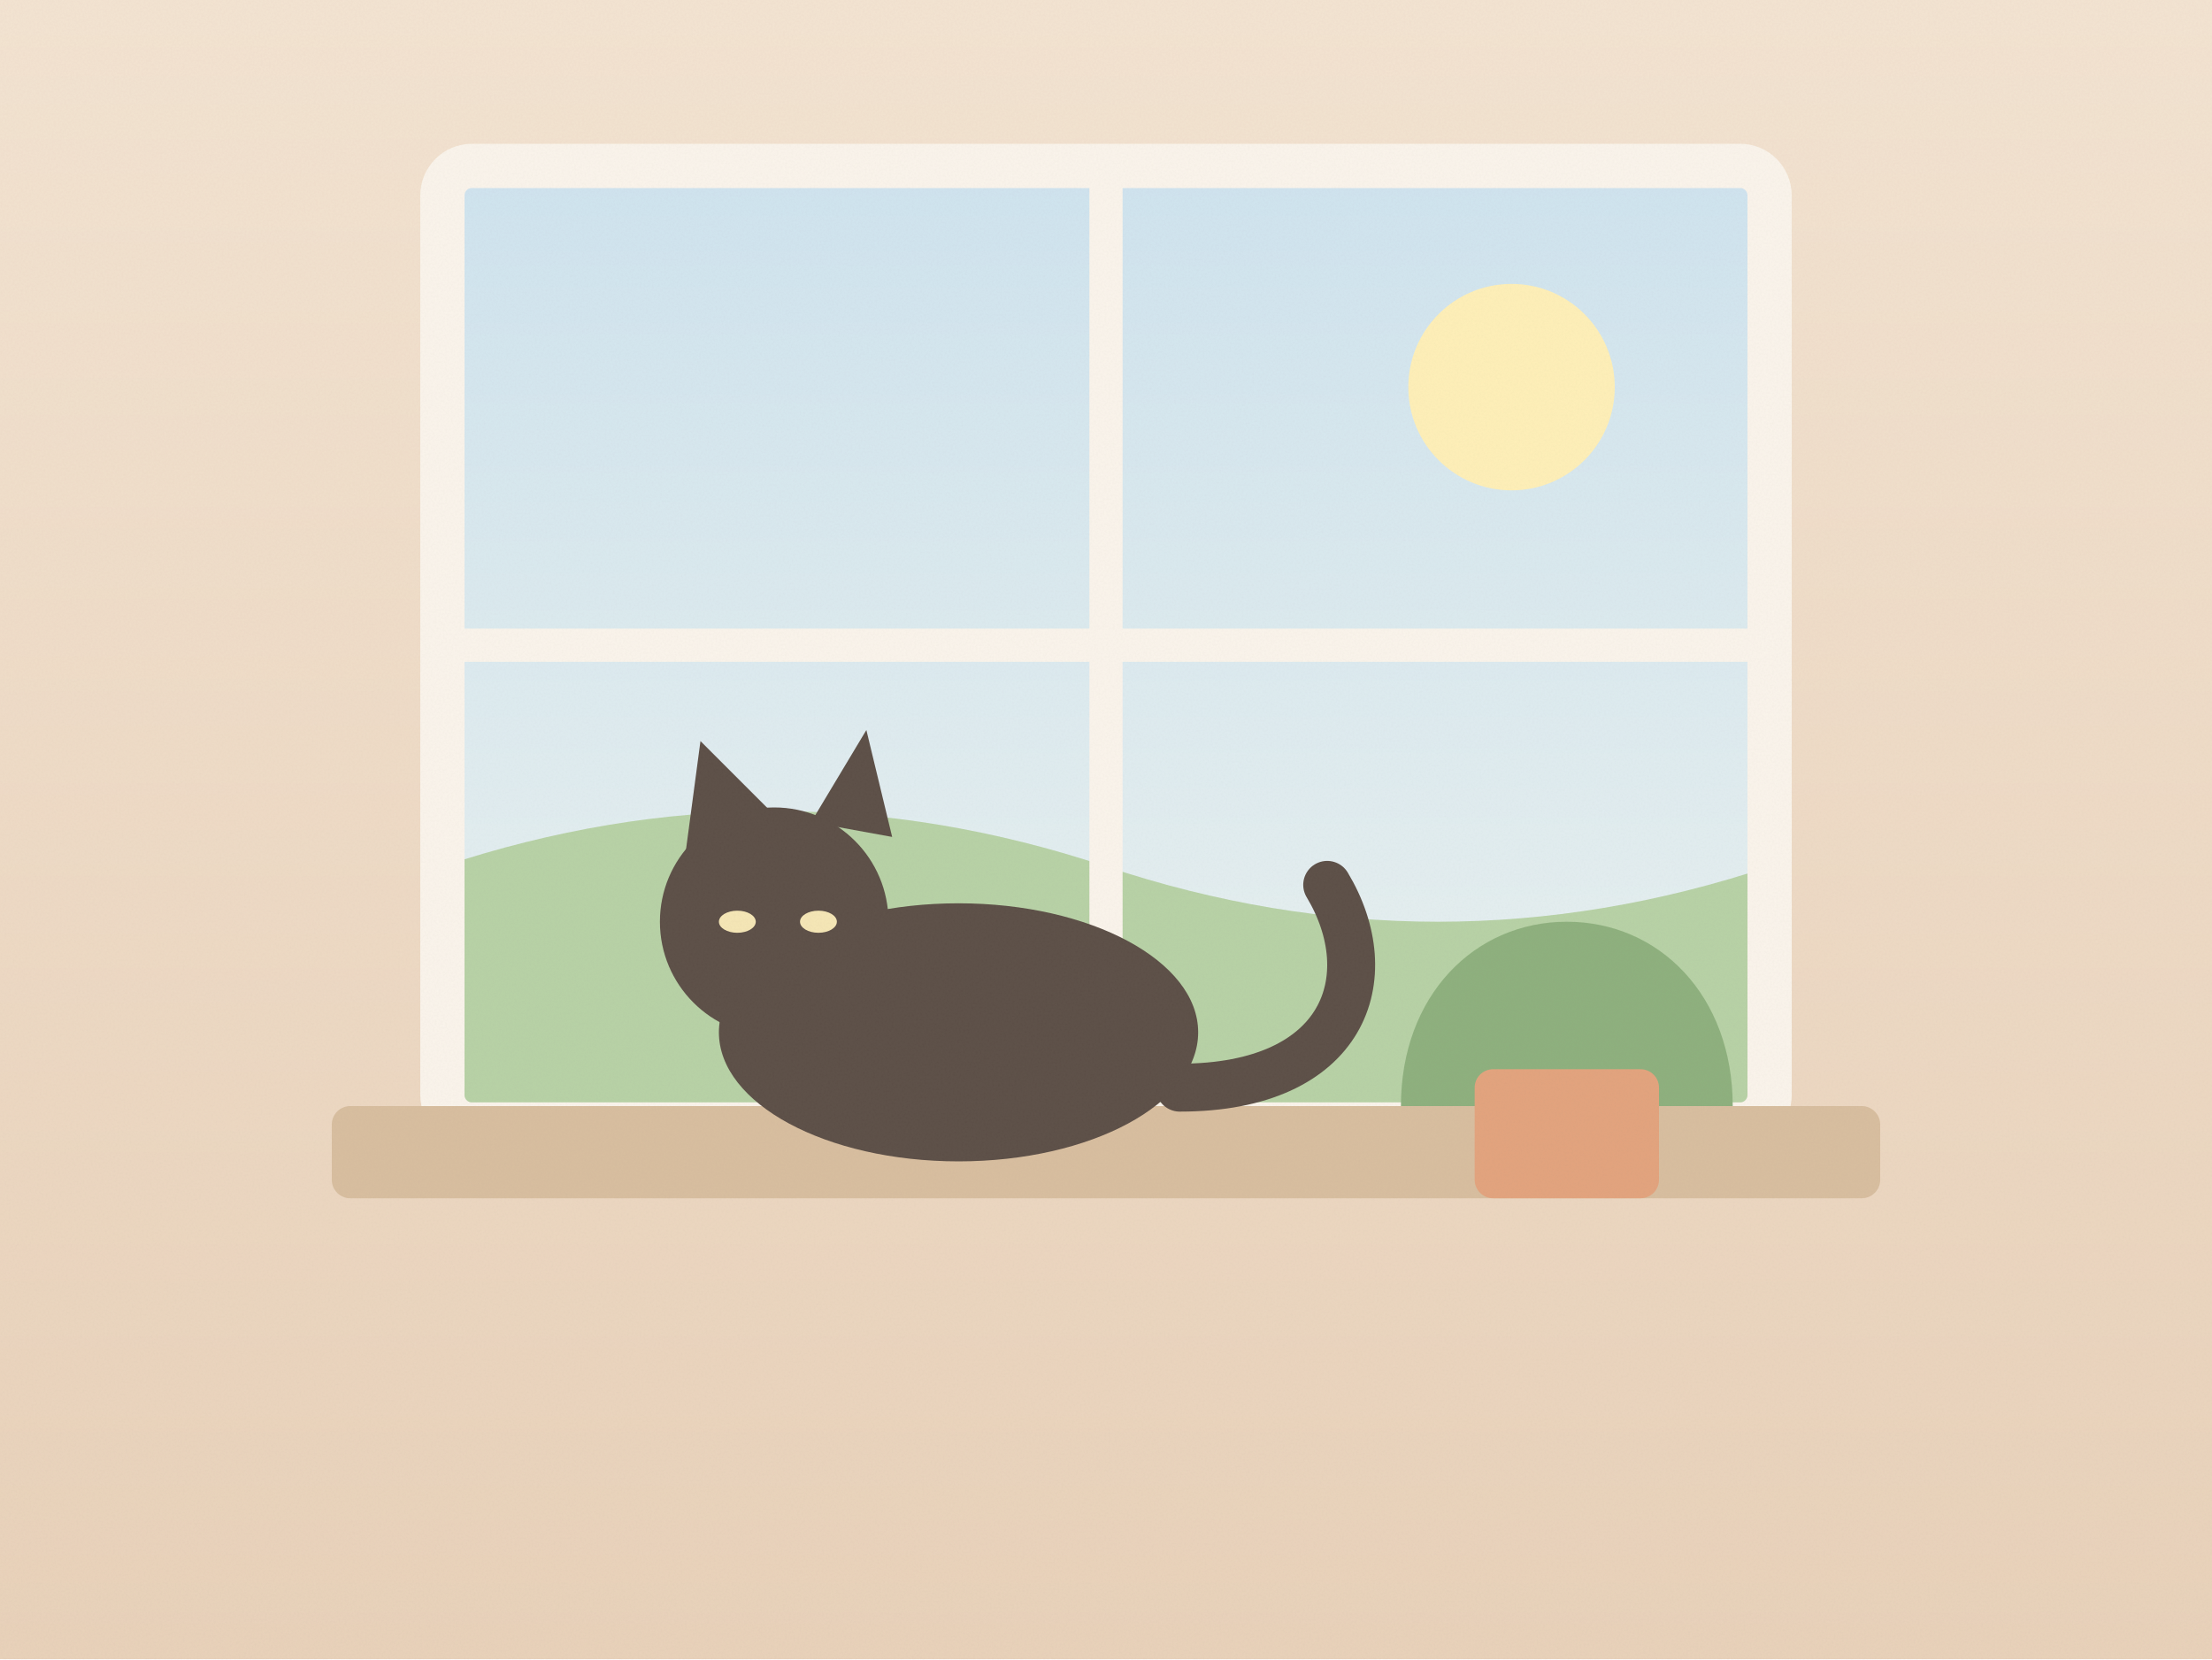
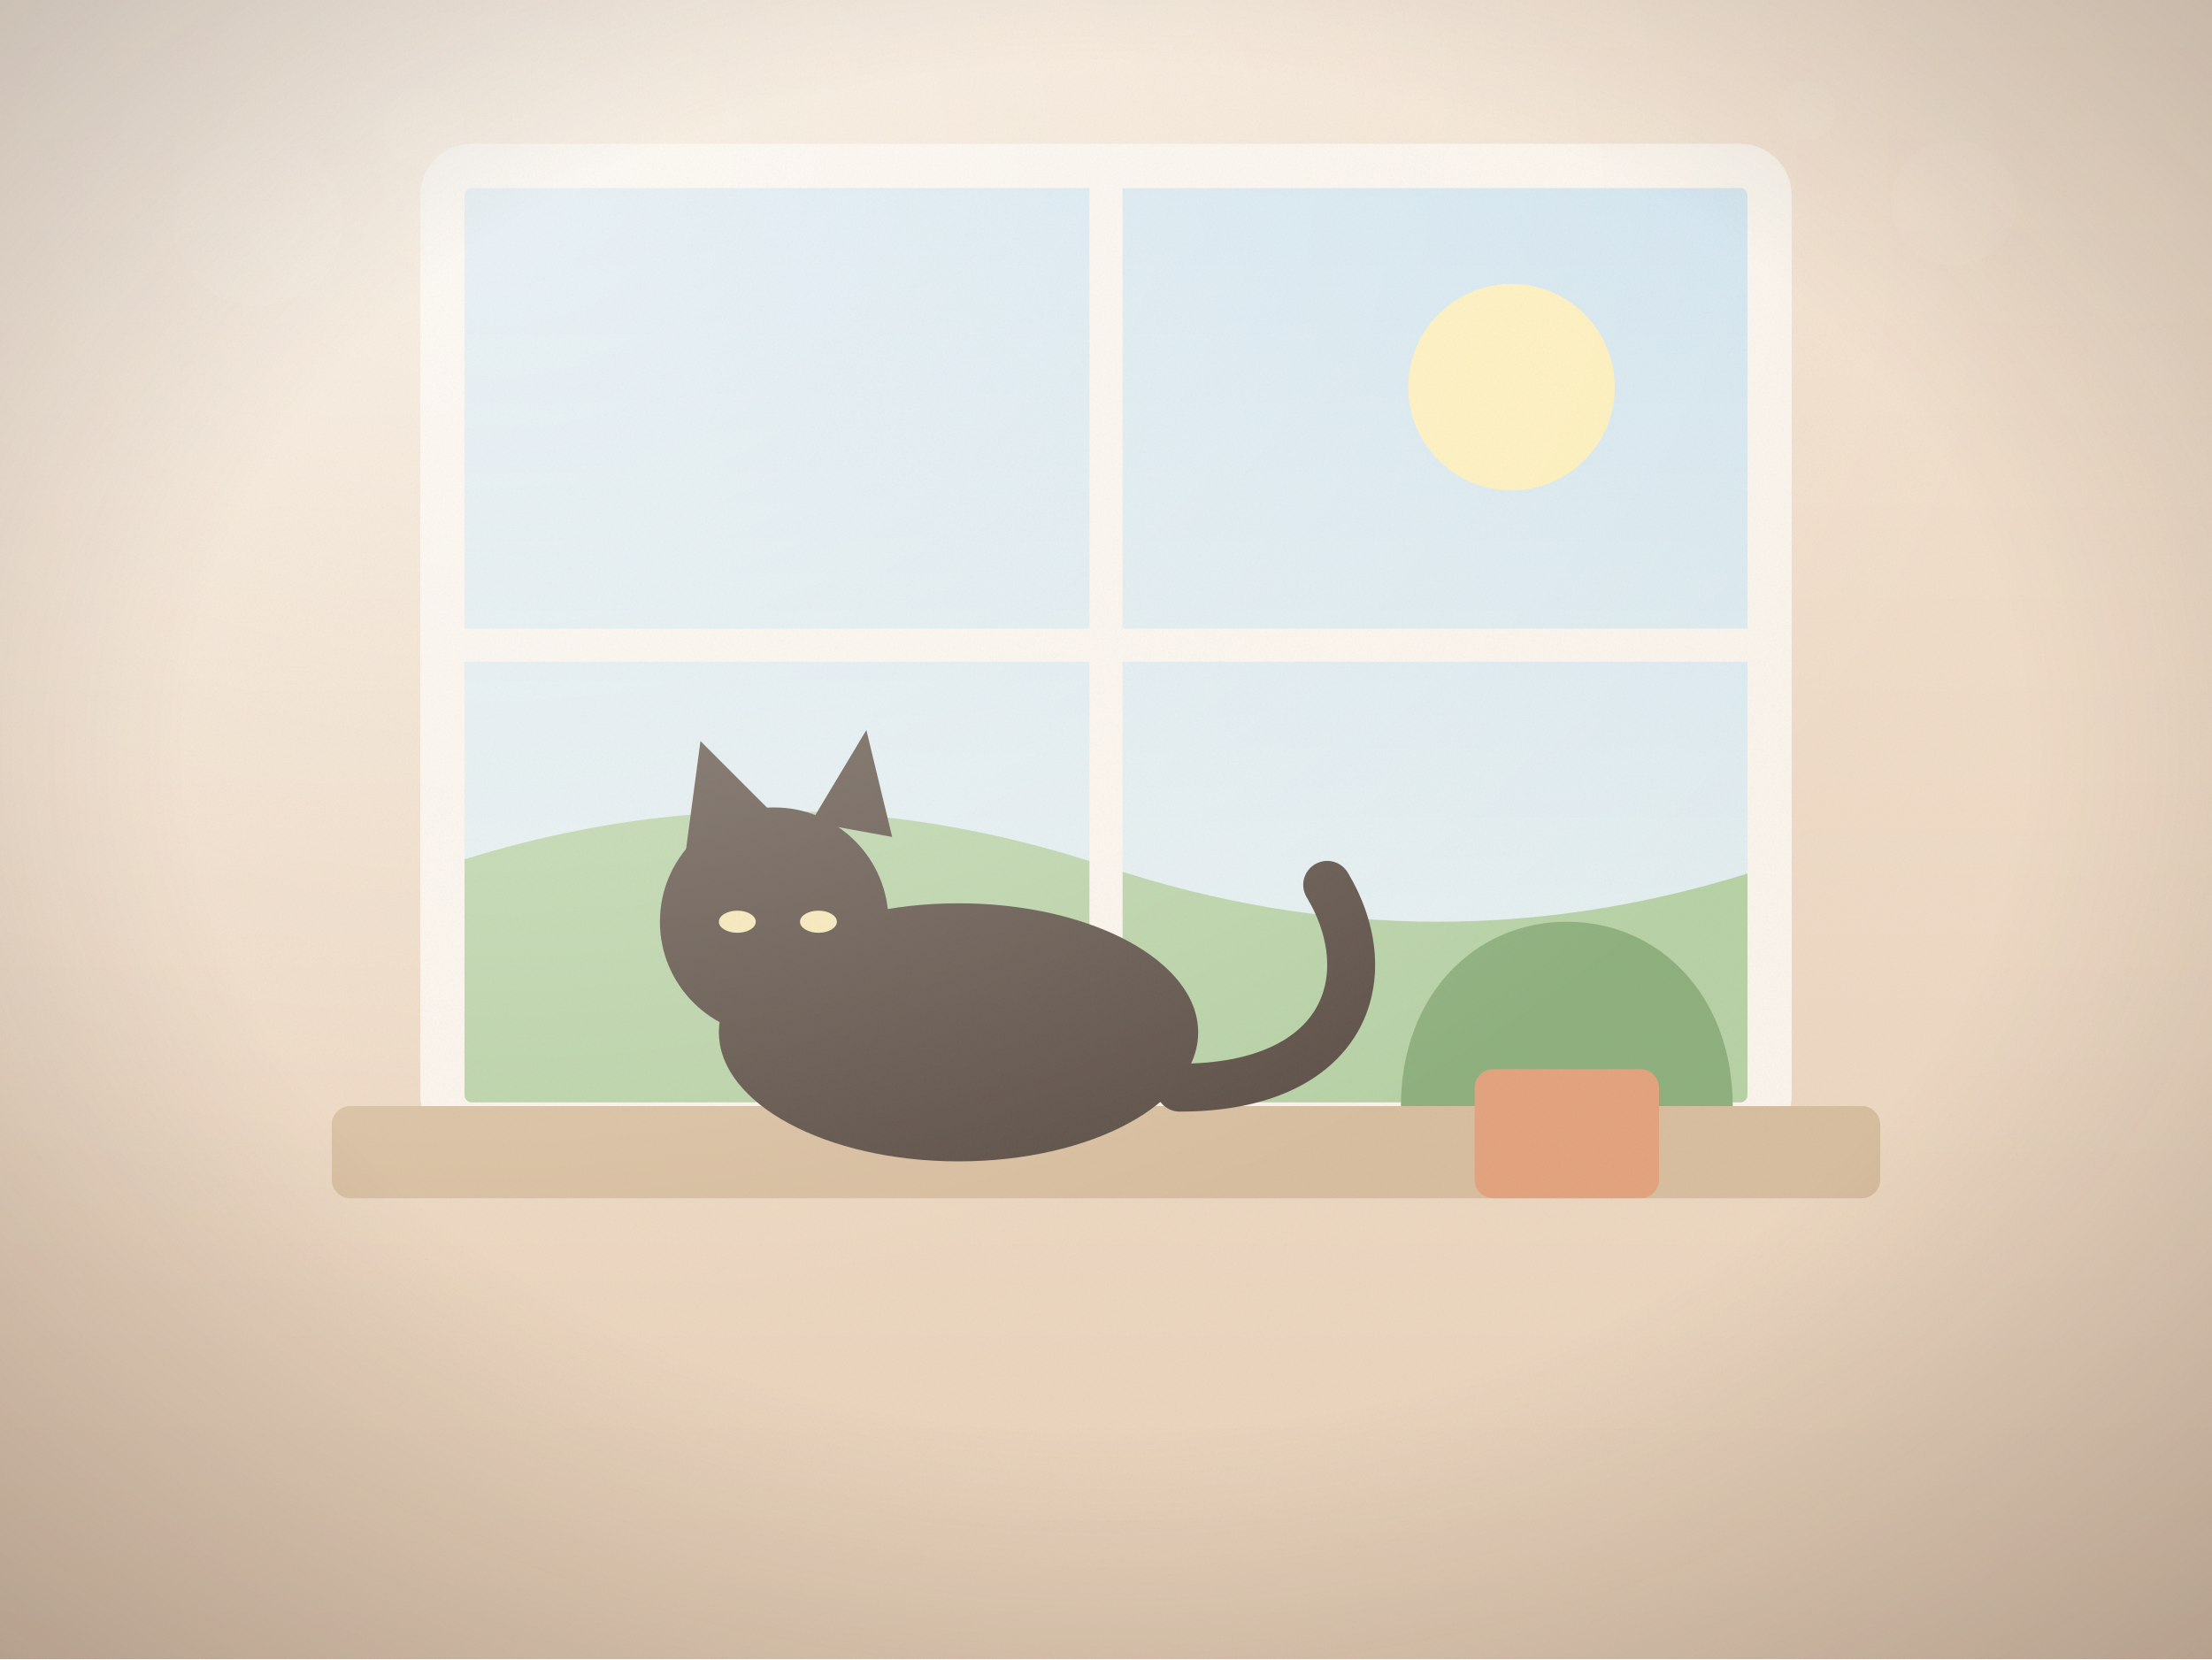
<svg xmlns="http://www.w3.org/2000/svg" viewBox="0 0 1200 900" width="1200" height="900">
  <defs>
    <linearGradient id="sky" x1="0" y1="0" x2="0" y2="1">
      <stop offset="0" stop-color="#CFE4F0" />
      <stop offset="1" stop-color="#EAF2F1" />
    </linearGradient>
    <linearGradient id="wall" x1="0" y1="0" x2="0" y2="1">
      <stop offset="0" stop-color="#F4E4D2" />
      <stop offset="1" stop-color="#E9D2BA" />
    </linearGradient>
    <filter id="grain">
      <feTurbulence type="fractalNoise" baseFrequency=".9" numOctaves="2" stitchTiles="stitch" />
      <feColorMatrix values="0 0 0 0 .35  0 0 0 0 .3  0 0 0 0 .25  0 0 0 .07 0" />
    </filter>
+     <radialGradient id="vignette" cx=".5" cy=".45" r=".75">
+       <stop offset=".55" stop-color="#2a1d14" stop-opacity="0" />
+       <stop offset="1" stop-color="#2a1d14" stop-opacity=".28" />
+     </radialGradient>
+     <radialGradient id="sheen" cx=".22" cy=".1" r=".7">
+       <stop offset="0" stop-color="#fff8e8" stop-opacity=".55" />
+       <stop offset="1" stop-color="#fff8e8" stop-opacity="0" />
+     </radialGradient>
  </defs>
  <rect width="1200" height="900" fill="url(#wall)" />
  <rect x="240" y="90" width="720" height="520" rx="16" fill="url(#sky)" />
  <path d="M240 470c120-40 240-40 360 0s240 40 360 0v140H240z" fill="#B7D2A6" />
  <circle cx="820" cy="210" r="56" fill="#FFF0B8" />
  <path d="M600 90v520M240 350h720" stroke="#FBF5EC" stroke-width="18" />
  <rect x="240" y="90" width="720" height="520" rx="16" fill="none" stroke="#FBF5EC" stroke-width="24" />
  <rect x="180" y="600" width="840" height="50" rx="10" fill="#D8BE9F" />
  <g fill="#5B4E46">
    <ellipse cx="520" cy="560" rx="130" ry="70" />
    <circle cx="420" cy="500" r="62" />
    <path d="M372 462l8-60 40 40zM440 446l30-50 14 58z" />
    <path d="M640 590c90 0 110-60 80-110" stroke="#5B4E46" stroke-width="26" fill="none" stroke-linecap="round" />
  </g>
  <g fill="#F6E7B6">
    <ellipse cx="400" cy="500" rx="10" ry="6" />
    <ellipse cx="444" cy="500" rx="10" ry="6" />
  </g>
  <path d="M760 600c0-60 40-100 90-100s90 40 90 100z" fill="#8DB07D" />
  <rect x="800" y="580" width="100" height="70" rx="10" fill="#E3A37D" />
+   <rect width="1200" height="900" fill="url(#sheen)" style="mix-blend-mode:screen" />
+   <circle cx="140" cy="120" r="46" fill="#fffaf0" opacity="0.1" />
+   <circle cx="230" cy="70" r="22" fill="#fffaf0" opacity="0.14" />
+   <circle cx="1060" cy="110" r="34" fill="#fffaf0" opacity="0.08" />
+   <circle cx="980" cy="60" r="16" fill="#fffaf0" opacity="0.12" />
+   <rect width="1200" height="900" fill="url(#vignette)" />
  <rect width="1200" height="900" filter="url(#grain)" />
</svg>
